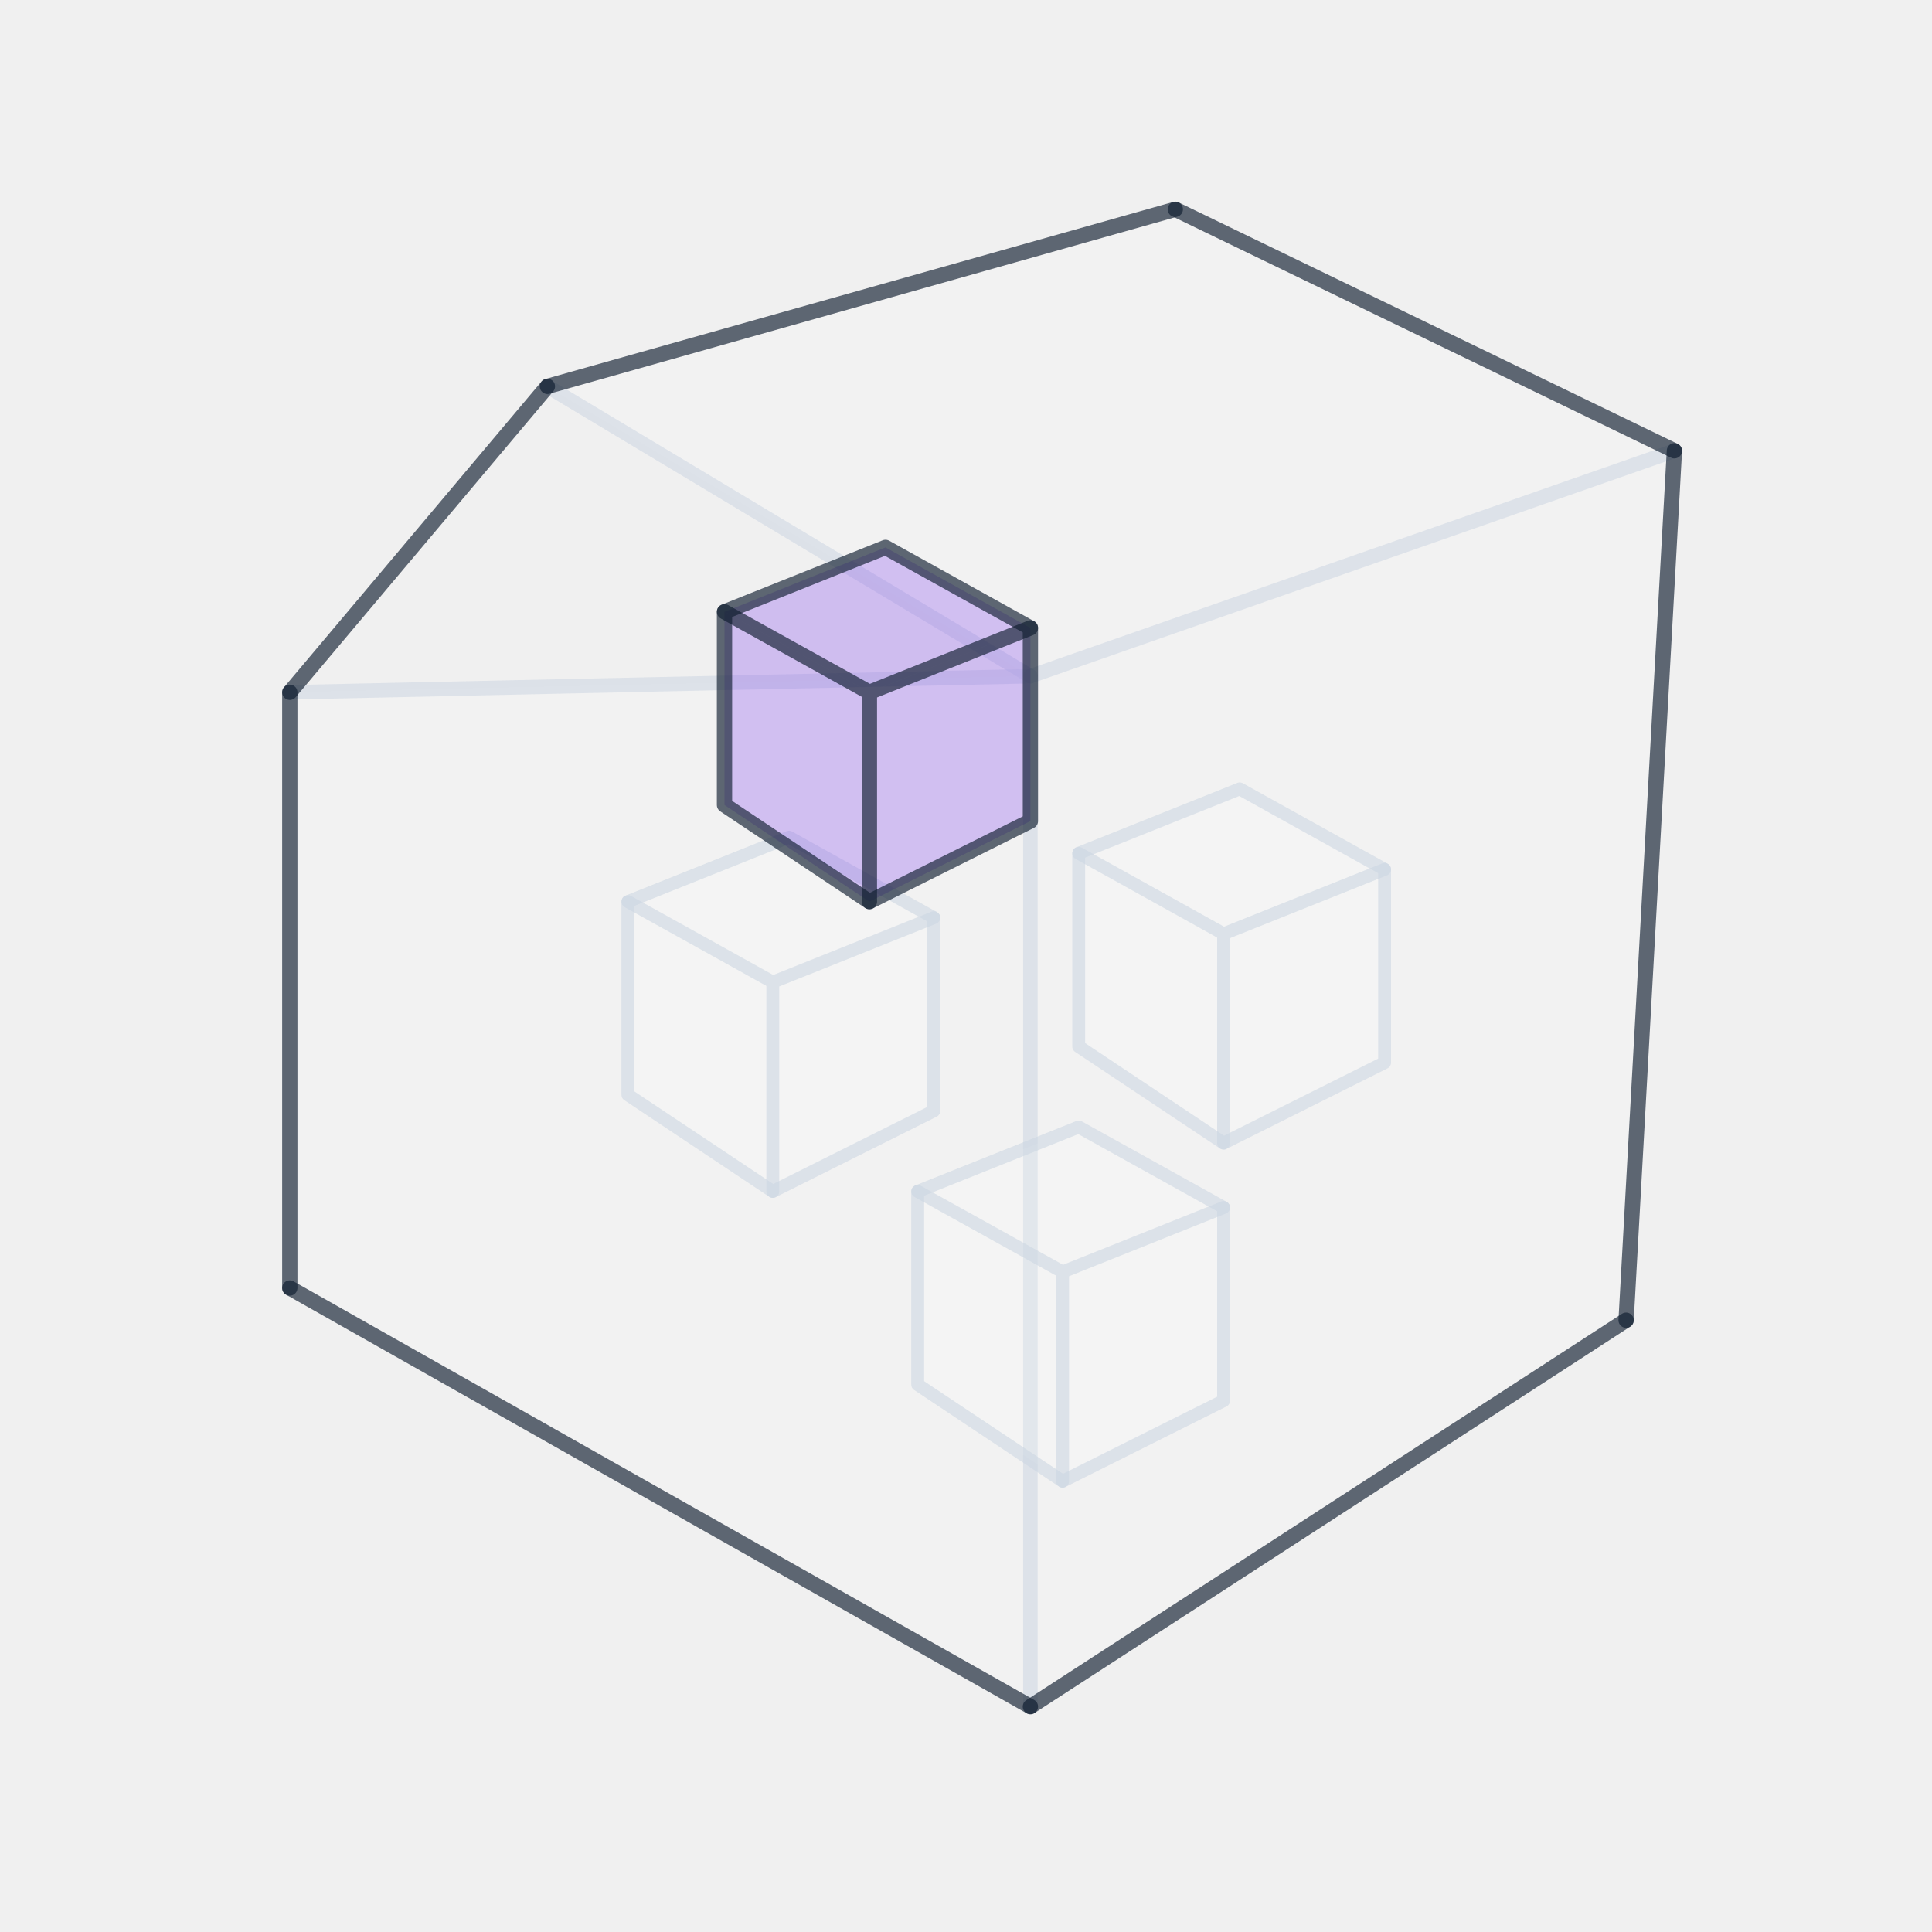
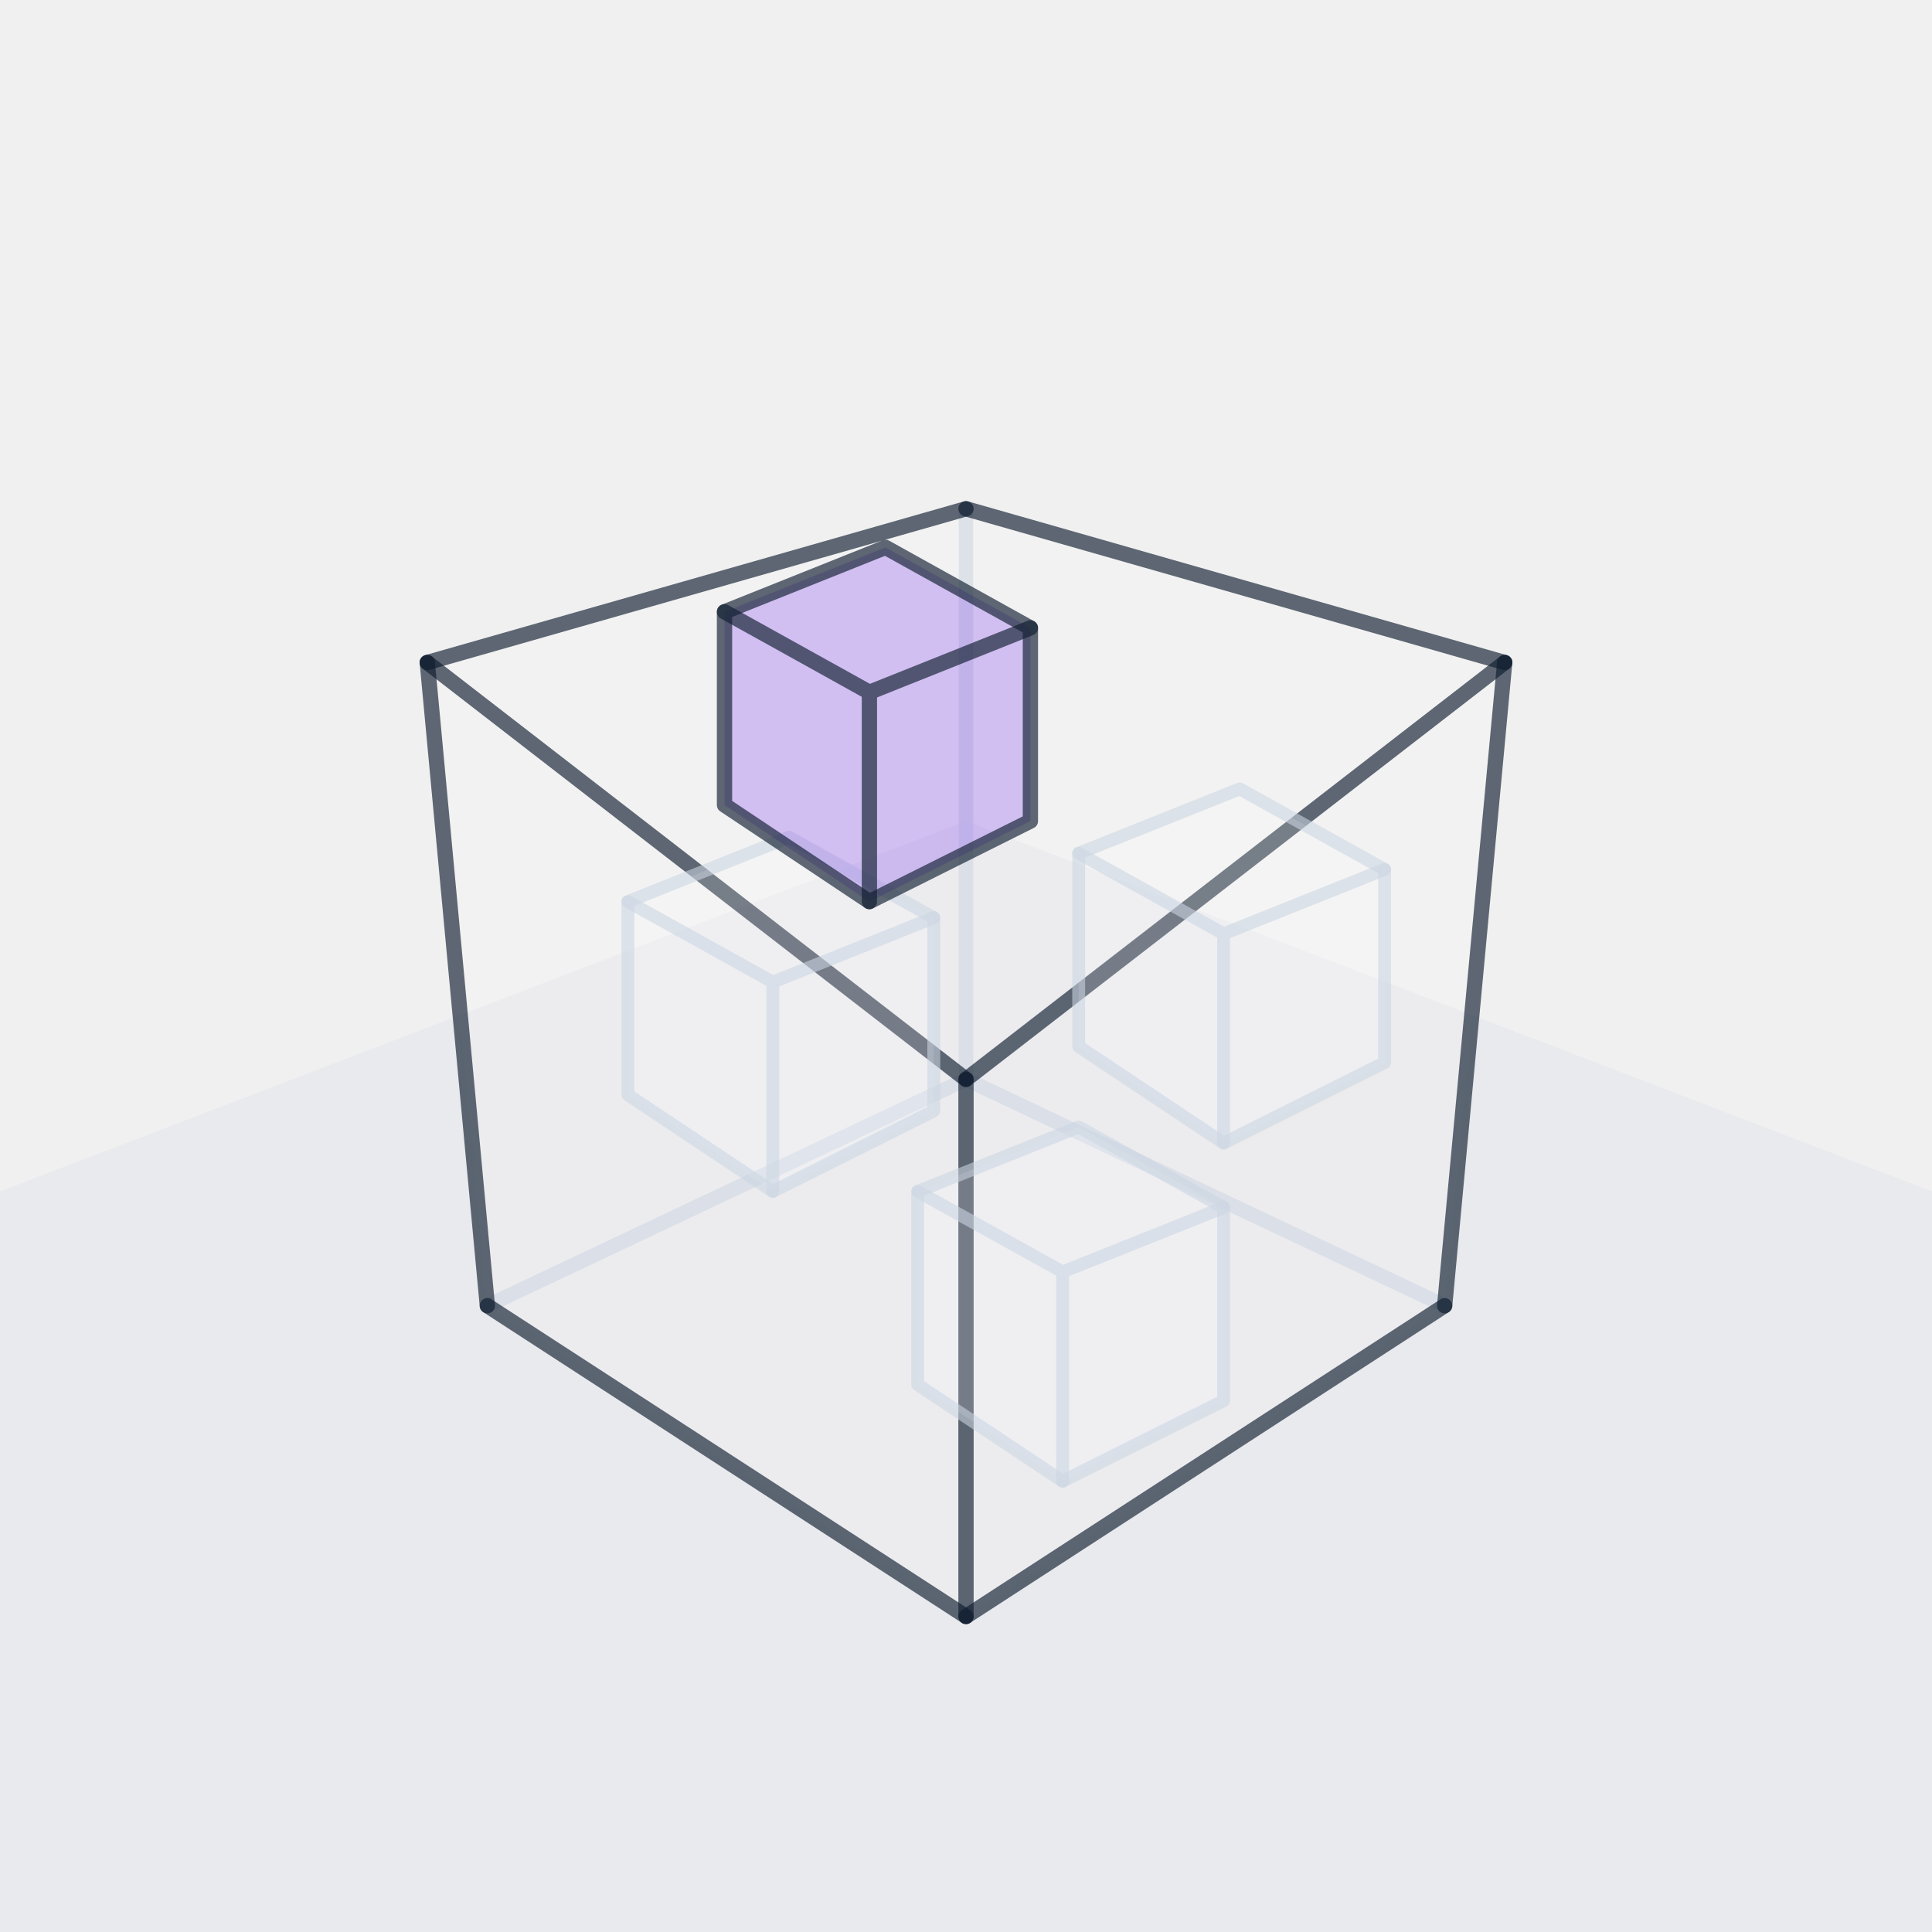
<svg xmlns="http://www.w3.org/2000/svg" width="120" height="120" viewBox="0 0 120 120" fill="none">
  <style>
    .back-line {
      stroke: #cbd5e1;
      stroke-opacity: 0.55;
      stroke-width: 0.9;
      stroke-linecap: round;
      stroke-linejoin: round;
      vector-effect: non-scaling-stroke;
    }
    .front-line {
      stroke: #0f1c2e;
      stroke-opacity: 0.65;
      stroke-width: 0.95;
      stroke-linecap: round;
      stroke-linejoin: round;
      vector-effect: non-scaling-stroke;
    }
    .soft-line {
      stroke: #cbd5e1;
      stroke-opacity: 0.58;
      stroke-width: 0.8;
      stroke-linecap: round;
      stroke-linejoin: round;
      vector-effect: non-scaling-stroke;
    }
+     .ground {
+       fill: #e5e7eb;
+       fill-opacity: 0.62;
+     }
  </style>
+   <polygon class="ground" points="0 74 60 51 120 74 120 120 0 120" />
  <g fill="#ffffff" fill-opacity="0.12">
-     <polygon points="34 24 73 13 104 28 64 42" />
-     <polygon points="18 43 64 42 64 106 18 80" />
-     <polygon points="64 42 104 28 101 82 64 106" />
+     <polygon points="26.54 41.15 60 31.6 93.46 41.15 60 67.04" />
+     <polygon points="26.54 41.15 30.27 81.1 60 100.4 60 67.04" />
+     <polygon points="93.46 41.15 89.73 81.1 60 100.4 60 67.04" />
  </g>
  <g class="back-line">
-     <line x1="64" y1="42" x2="104" y2="28" />
-     <line x1="64" y1="42" x2="64" y2="106" />
-     <line x1="18" y1="43" x2="64" y2="42" />
-     <line x1="34" y1="24" x2="64" y2="42" />
+     <line x1="60" y1="67.04" x2="89.73" y2="81.1" />
+     <line x1="60" y1="31.6" x2="60" y2="67.04" />
+     <line x1="60" y1="67.04" x2="30.27" y2="81.1" />
  </g>
  <g class="front-line">
-     <line x1="18" y1="43" x2="34" y2="24" />
-     <line x1="34" y1="24" x2="73" y2="13" />
-     <line x1="73" y1="13" x2="104" y2="28" />
-     <line x1="104" y1="28" x2="101" y2="82" />
-     <line x1="101" y1="82" x2="64" y2="106" />
-     <line x1="64" y1="106" x2="18" y2="80" />
-     <line x1="18" y1="80" x2="18" y2="43" />
+     <line x1="89.73" y1="81.1" x2="93.46" y2="41.15" />
+     <line x1="93.46" y1="41.15" x2="60" y2="31.6" />
+     <line x1="30.27" y1="81.1" x2="60" y2="100.4" />
+     <line x1="26.54" y1="41.15" x2="30.27" y2="81.1" />
+     <line x1="89.73" y1="81.1" x2="60" y2="100.4" />
+     <line x1="60" y1="31.6" x2="26.54" y2="41.15" />
+     <line x1="60" y1="100.4" x2="60" y2="67.04" />
+     <line x1="60" y1="67.04" x2="26.54" y2="41.15" />
+     <line x1="93.46" y1="41.15" x2="60" y2="67.04" />
  </g>
  <g fill="#ffffff" fill-opacity="0.16">
    <polygon points="39 56 49 52 58 57 48 61" />
    <polygon points="48 61 58 57 58 69 48 74" />
    <polygon points="39 56 48 61 48 74 39 68" />
    <polygon points="67 53 77 49 86 54 76 58" />
    <polygon points="76 58 86 54 86 66 76 71" />
    <polygon points="67 53 76 58 76 71 67 65" />
    <polygon points="57 74 67 70 76 75 66 79" />
    <polygon points="66 79 76 75 76 87 66 92" />
    <polygon points="57 74 66 79 66 92 57 86" />
  </g>
  <g class="soft-line">
    <path d="M39 56 49 52 58 57 58 69 48 74 39 68Z" />
    <path d="M48 61 58 57M48 61 39 56M48 61v13" />
    <path d="M67 53 77 49 86 54 86 66 76 71 67 65Z" />
    <path d="M76 58 86 54M76 58 67 53M76 58v13" />
    <path d="M57 74 67 70 76 75 76 87 66 92 57 86Z" />
    <path d="M66 79 76 75M66 79 57 74M66 79v13" />
  </g>
  <g fill="#7c3aed" fill-opacity="0.28">
    <polygon points="45 38 55 34 64 39 54 43" />
    <polygon points="54 43 64 39 64 51 54 56" />
    <polygon points="45 38 54 43 54 56 45 50" />
  </g>
  <g class="front-line">
    <path d="M45 38 55 34 64 39 64 51 54 56 45 50Z" />
    <path d="M54 43 64 39M54 43 45 38M54 43v13" />
  </g>
</svg>
